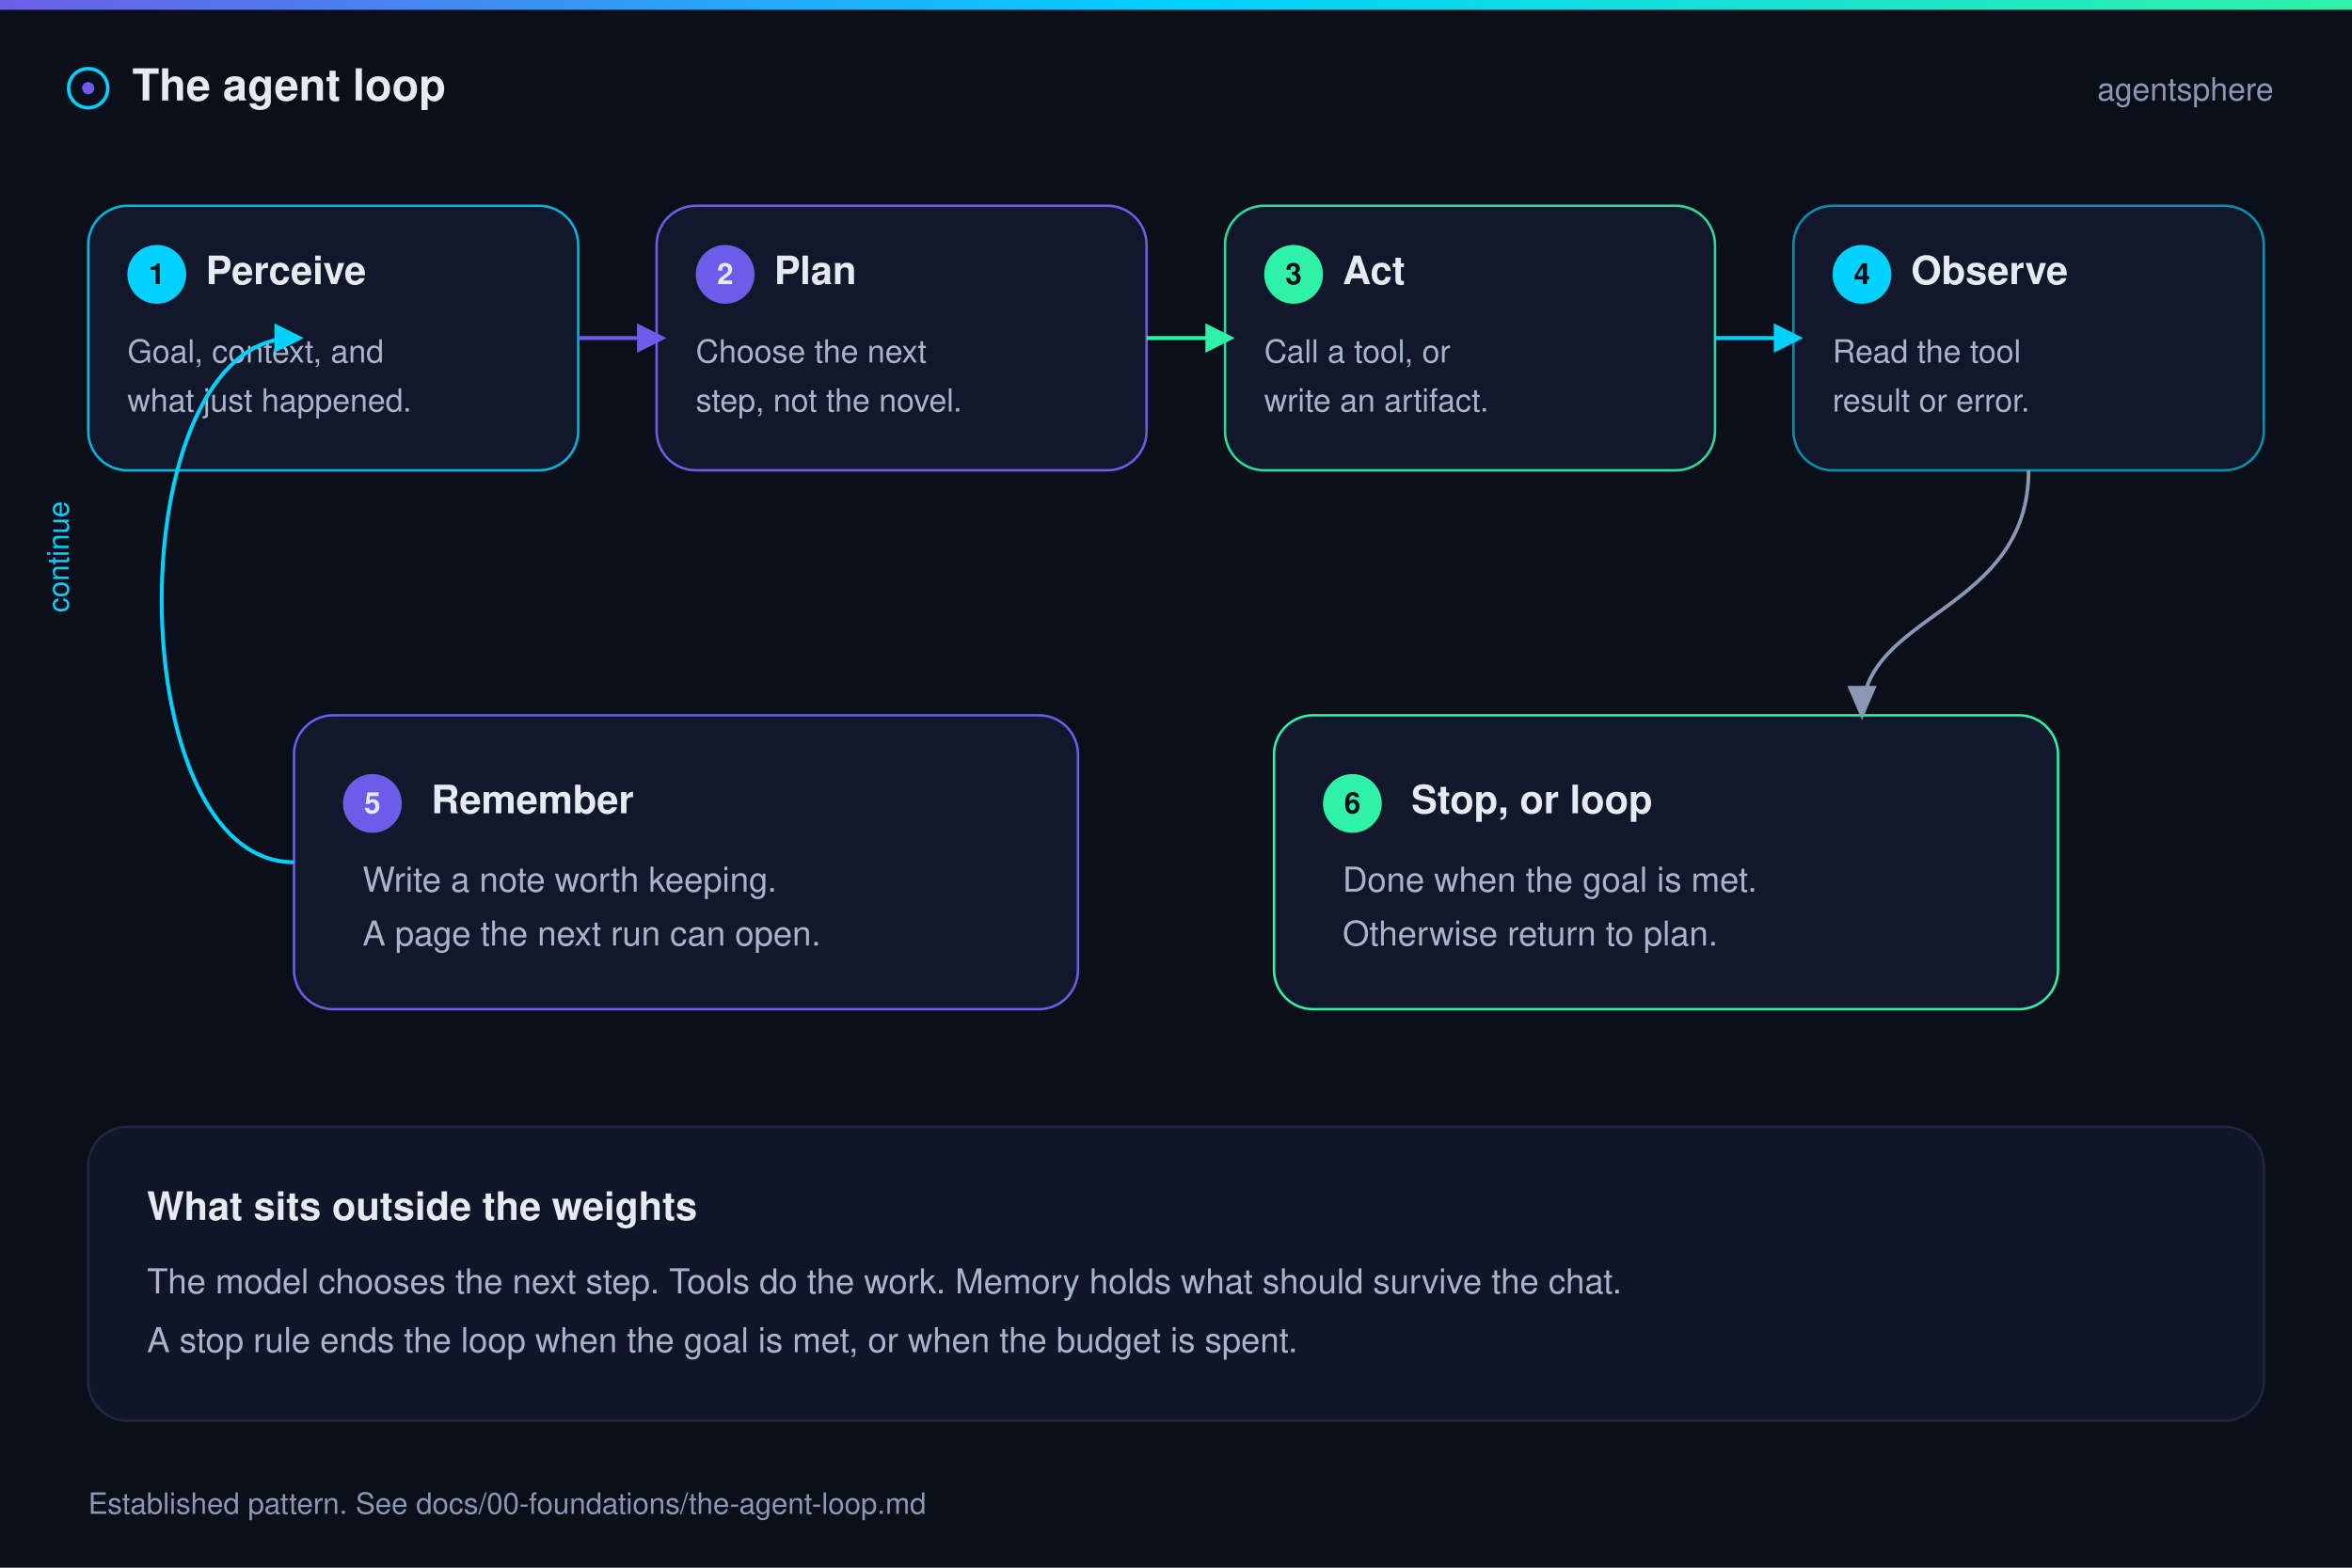
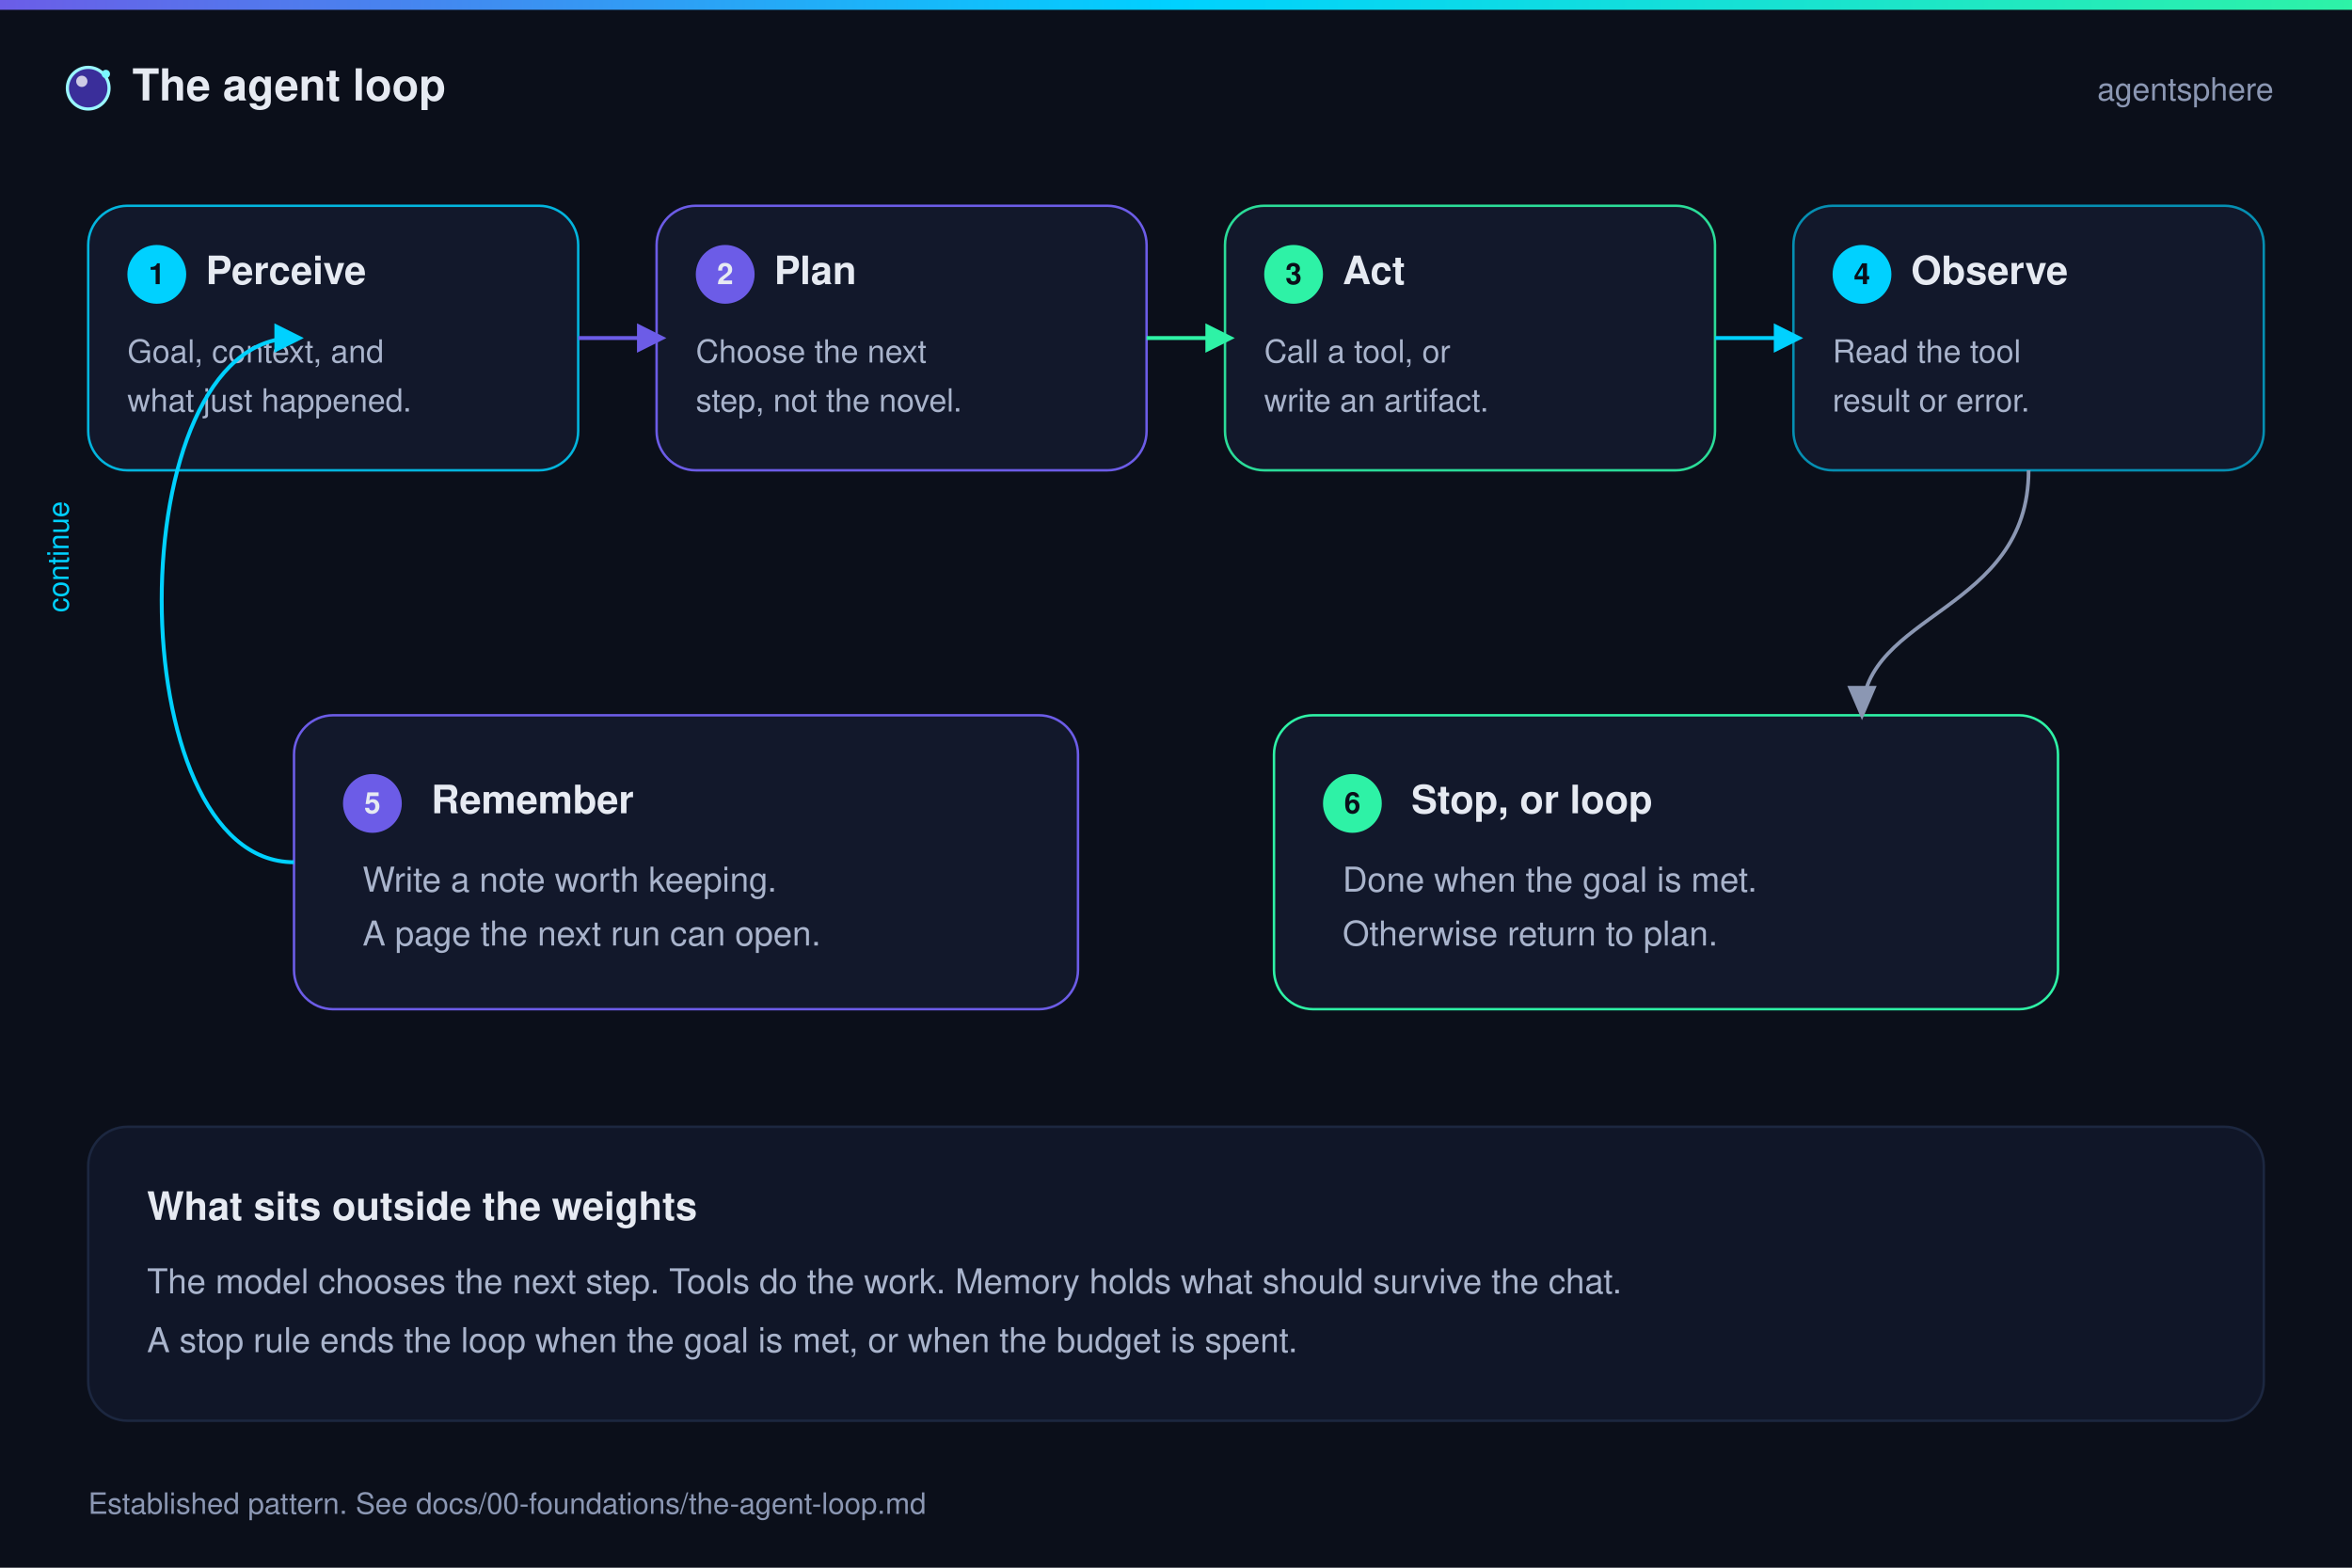
<svg xmlns="http://www.w3.org/2000/svg" width="960" height="640" viewBox="0 0 960 640" role="img" aria-labelledby="title desc">
  <defs>
    <linearGradient id="bar" x1="0" y1="0" x2="1" y2="0">
      <stop offset="0" stop-color="#6C5CE7" />
      <stop offset="0.5" stop-color="#00D1FF" />
      <stop offset="1" stop-color="#2EF2A6" />
    </linearGradient>
  </defs>
  <rect width="960" height="640" fill="#0B0F1A" />
  <rect width="960" height="4" fill="url(#bar)" />
-   <circle cx="36" cy="36" r="8" fill="none" stroke="#00D1FF" stroke-width="1.4" />
-   <circle cx="36" cy="36" r="2.5" fill="#6C5CE7" />
+   <circle cx="36" cy="36" r="8.5" fill="#3A2E9A" />
+   <circle cx="33.4" cy="33.2" r="2.3" fill="#FFFFFF" fill-opacity="0.75" />
+   <circle cx="36" cy="36" r="8.5" fill="none" stroke="#9AF7FF" stroke-width="1.3" />
+   <circle cx="43.2" cy="30.2" r="1.7" fill="#7AF6FF" />
  <text x="54" y="41" fill="#E6EAF2" font-family="Segoe UI, Helvetica, Arial, sans-serif" font-size="18" font-weight="600">The agent loop</text>
  <text x="928" y="41" text-anchor="end" fill="#8B97B3" font-family="Segoe UI, Helvetica, Arial, sans-serif" font-size="13">agentsphere</text>
  <g font-family="Segoe UI, Helvetica, Arial, sans-serif">
    <rect x="36" y="84" width="200" height="108" rx="16" fill="#12182B" stroke="#00D1FF" stroke-opacity="0.85" />
    <circle cx="64" cy="112" r="12" fill="#00D1FF" />
    <text x="64" y="116" text-anchor="middle" fill="#0B0F1A" font-size="12" font-weight="700">1</text>
    <text x="84" y="116" fill="#E6EAF2" font-size="16" font-weight="600">Perceive</text>
    <text x="52" y="148" fill="#A9B4CC" font-size="13">Goal, context, and</text>
    <text x="52" y="168" fill="#A9B4CC" font-size="13">what just happened.</text>
    <rect x="268" y="84" width="200" height="108" rx="16" fill="#12182B" stroke="#6C5CE7" />
    <circle cx="296" cy="112" r="12" fill="#6C5CE7" />
    <text x="296" y="116" text-anchor="middle" fill="#E6EAF2" font-size="12" font-weight="700">2</text>
    <text x="316" y="116" fill="#E6EAF2" font-size="16" font-weight="600">Plan</text>
    <text x="284" y="148" fill="#A9B4CC" font-size="13">Choose the next</text>
    <text x="284" y="168" fill="#A9B4CC" font-size="13">step, not the novel.</text>
    <rect x="500" y="84" width="200" height="108" rx="16" fill="#12182B" stroke="#2EF2A6" stroke-opacity="0.9" />
    <circle cx="528" cy="112" r="12" fill="#2EF2A6" />
    <text x="528" y="116" text-anchor="middle" fill="#0B0F1A" font-size="12" font-weight="700">3</text>
    <text x="548" y="116" fill="#E6EAF2" font-size="16" font-weight="600">Act</text>
    <text x="516" y="148" fill="#A9B4CC" font-size="13">Call a tool, or</text>
    <text x="516" y="168" fill="#A9B4CC" font-size="13">write an artifact.</text>
    <rect x="732" y="84" width="192" height="108" rx="16" fill="#12182B" stroke="#00D1FF" stroke-opacity="0.65" />
    <circle cx="760" cy="112" r="12" fill="#00D1FF" />
    <text x="760" y="116" text-anchor="middle" fill="#0B0F1A" font-size="12" font-weight="700">4</text>
    <text x="780" y="116" fill="#E6EAF2" font-size="16" font-weight="600">Observe</text>
    <text x="748" y="148" fill="#A9B4CC" font-size="13">Read the tool</text>
    <text x="748" y="168" fill="#A9B4CC" font-size="13">result or error.</text>
    <polyline points="236,138 268,138" fill="none" stroke="#6C5CE7" stroke-width="1.6" />
    <polygon points="260,132 272,138 260,144" fill="#6C5CE7" />
    <polyline points="468,138 500,138" fill="none" stroke="#2EF2A6" stroke-width="1.6" />
    <polygon points="492,132 504,138 492,144" fill="#2EF2A6" />
    <polyline points="700,138 732,138" fill="none" stroke="#00D1FF" stroke-width="1.6" />
    <polygon points="724,132 736,138 724,144" fill="#00D1FF" />
    <rect x="120" y="292" width="320" height="120" rx="16" fill="#12182B" stroke="#6C5CE7" />
    <circle cx="152" cy="328" r="12" fill="#6C5CE7" />
    <text x="152" y="332" text-anchor="middle" fill="#E6EAF2" font-size="12" font-weight="700">5</text>
    <text x="176" y="332" fill="#E6EAF2" font-size="16" font-weight="600">Remember</text>
    <text x="148" y="364" fill="#A9B4CC" font-size="14">Write a note worth keeping.</text>
    <text x="148" y="386" fill="#A9B4CC" font-size="14">A page the next run can open.</text>
    <rect x="520" y="292" width="320" height="120" rx="16" fill="#12182B" stroke="#2EF2A6" />
    <circle cx="552" cy="328" r="12" fill="#2EF2A6" />
    <text x="552" y="332" text-anchor="middle" fill="#0B0F1A" font-size="12" font-weight="700">6</text>
    <text x="576" y="332" fill="#E6EAF2" font-size="16" font-weight="600">Stop, or loop</text>
    <text x="548" y="364" fill="#A9B4CC" font-size="14">Done when the goal is met.</text>
    <text x="548" y="386" fill="#A9B4CC" font-size="14">Otherwise return to plan.</text>
    <path d="M828 192 C828 250 760 250 760 292" fill="none" stroke="#8B97B3" stroke-width="1.5" />
    <polygon points="754,280 760,294 766,280" fill="#8B97B3" />
    <path d="M120 352 C48 352 48 138 120 138" fill="none" stroke="#00D1FF" stroke-width="1.6" />
    <polygon points="112,132 124,138 112,144" fill="#00D1FF" />
    <text x="28" y="250" fill="#00D1FF" font-size="12" transform="rotate(-90 28 250)">continue</text>
    <rect x="36" y="460" width="888" height="120" rx="16" fill="#101628" stroke="#1C2740" />
    <text x="60" y="498" fill="#E6EAF2" font-size="16" font-weight="600">What sits outside the weights</text>
    <text x="60" y="528" fill="#A9B4CC" font-size="14">The model chooses the next step. Tools do the work. Memory holds what should survive the chat.</text>
    <text x="60" y="552" fill="#A9B4CC" font-size="14">A stop rule ends the loop when the goal is met, or when the budget is spent.</text>
  </g>
  <text x="36" y="618" fill="#8B97B3" font-family="Segoe UI, Helvetica, Arial, sans-serif" font-size="12">Established pattern. See docs/00-foundations/the-agent-loop.md</text>
</svg>
